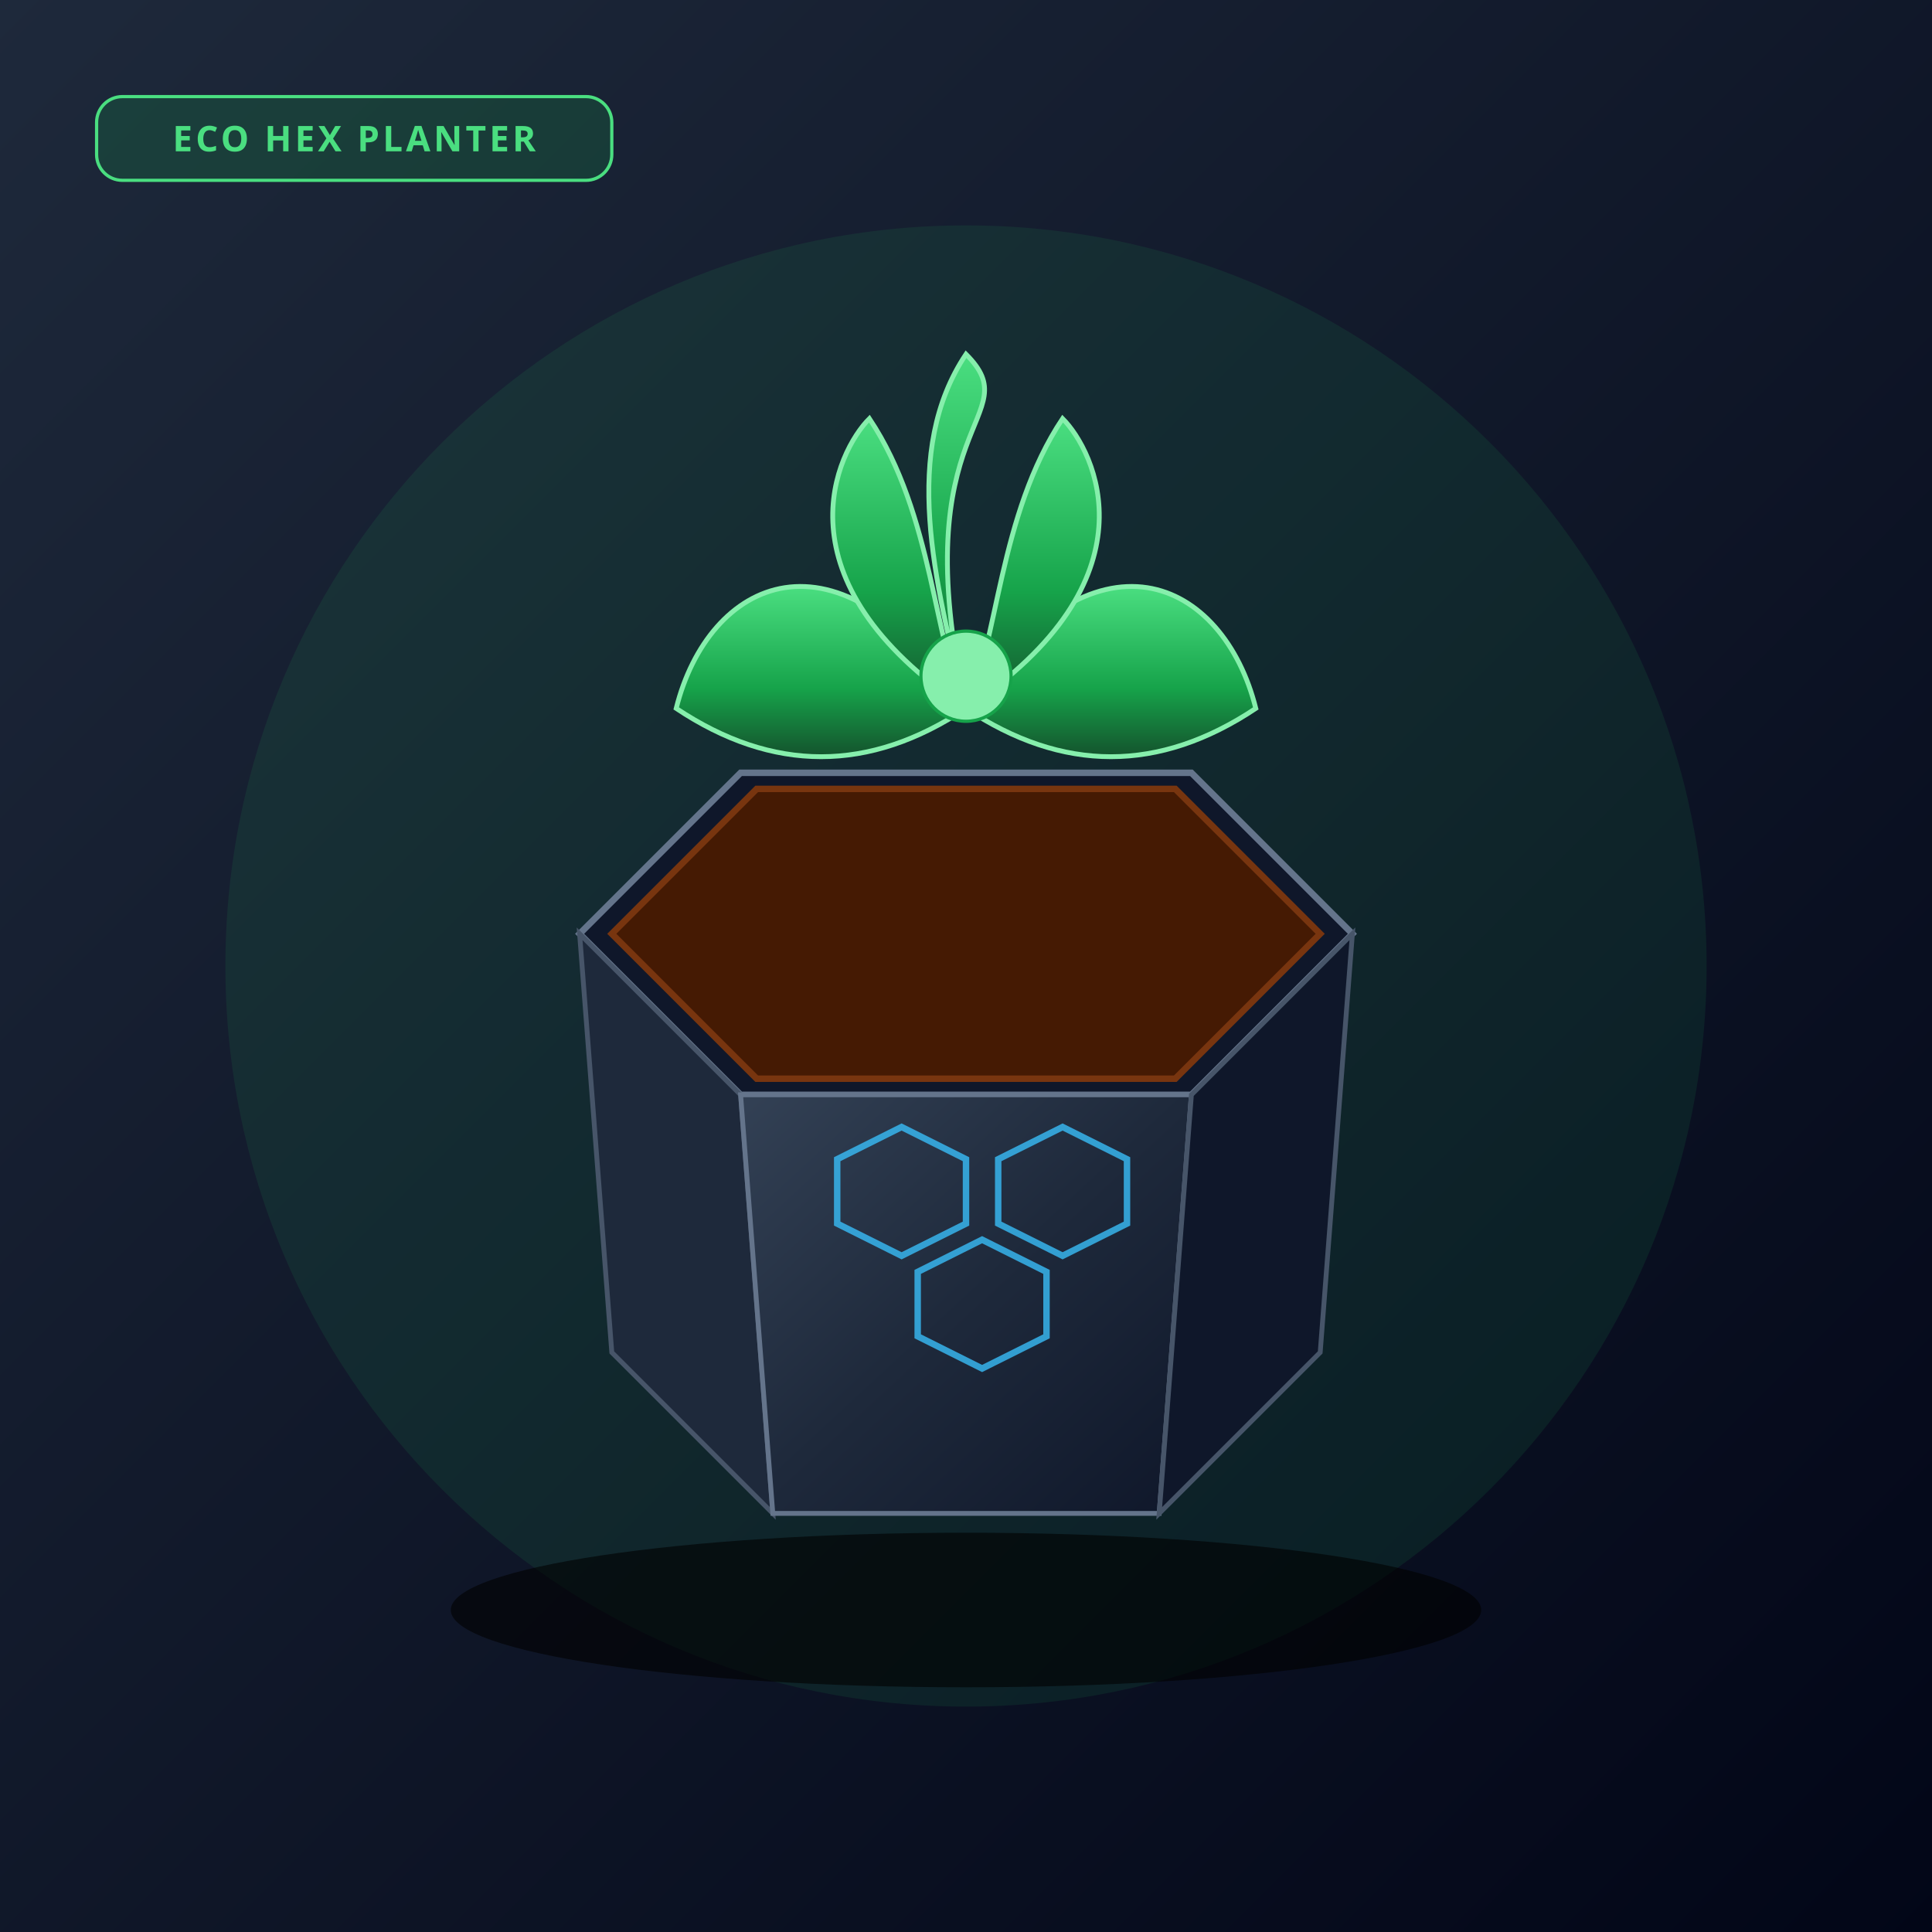
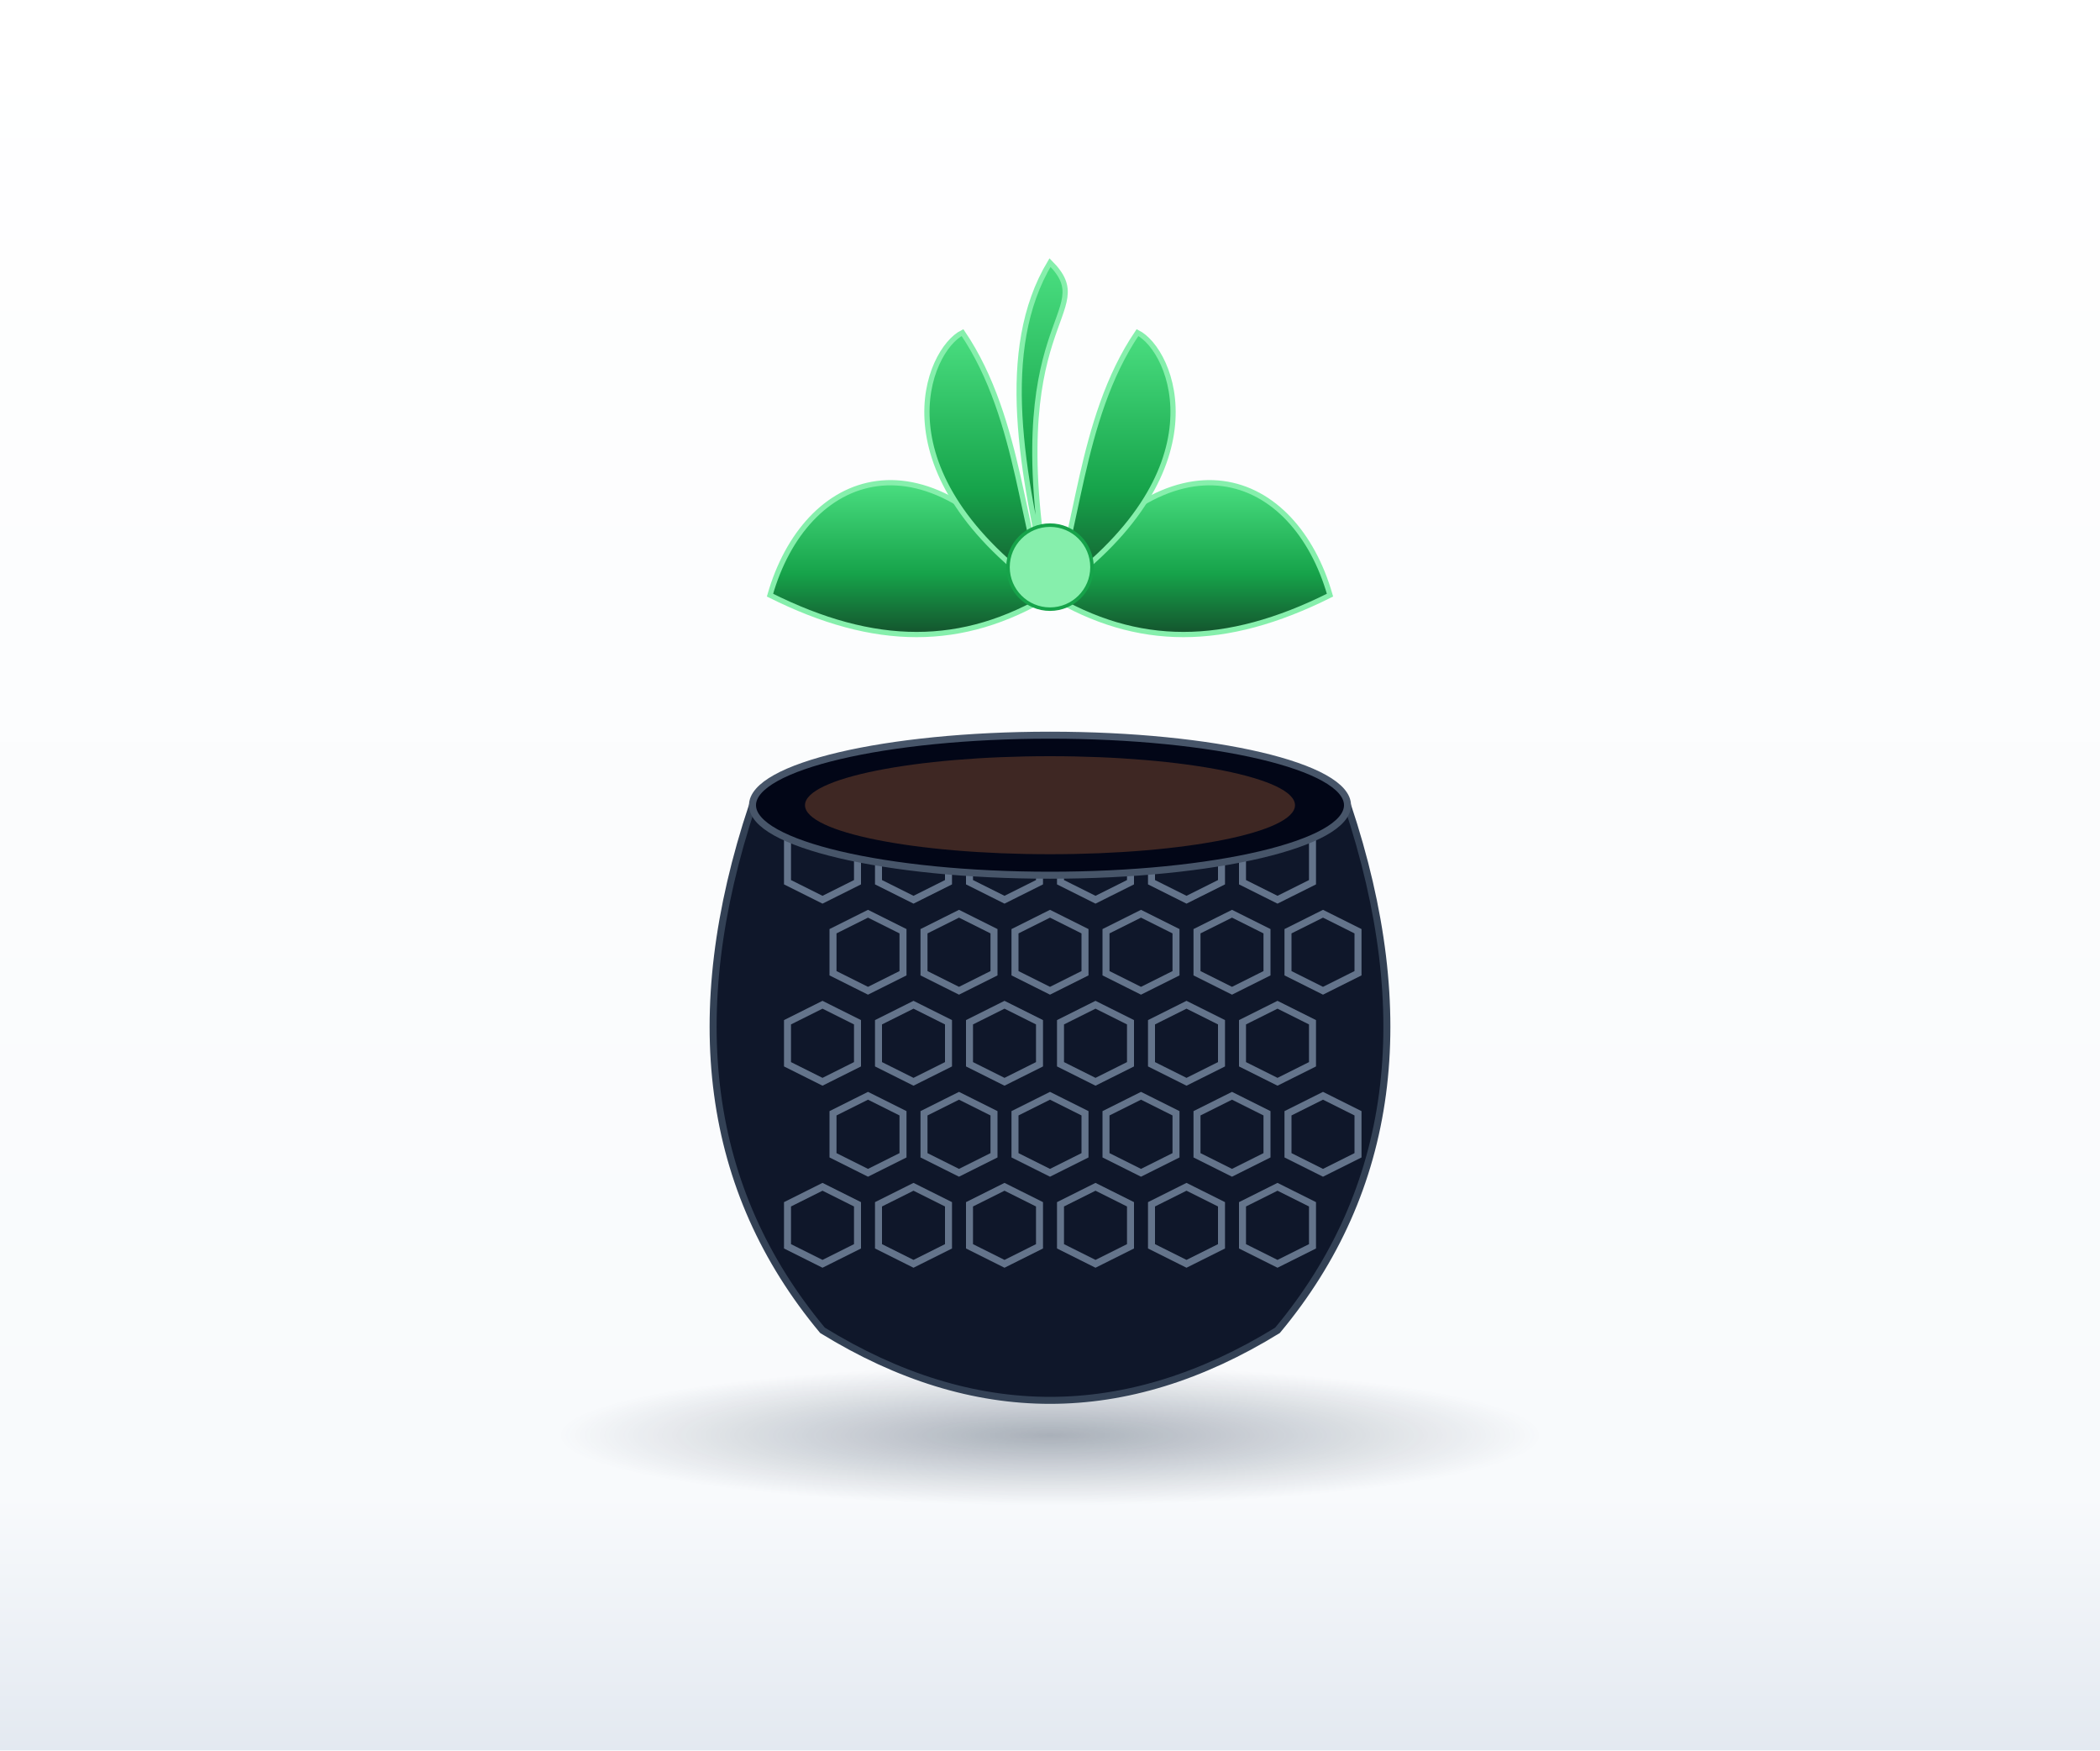
- <svg xmlns="http://www.w3.org/2000/svg" viewBox="0 0 600 600" width="100%" height="100%">
+ <svg xmlns="http://www.w3.org/2000/svg" viewBox="0 0 600 500" width="100%" height="100%">
  <defs>
-     <linearGradient id="bgPlant" x1="0%" y1="0%" x2="100%" y2="100%">
-       <stop offset="0%" stop-color="#1E293B" />
-       <stop offset="100%" stop-color="#020617" />
+     <linearGradient id="bgPlantStudio" x1="0%" y1="0%" x2="0%" y2="100%">
+       <stop offset="0%" stop-color="#FFFFFF" />
+       <stop offset="85%" stop-color="#F8FAFC" />
+       <stop offset="100%" stop-color="#E2E8F0" />
    </linearGradient>
-     <linearGradient id="succulent" x1="0%" y1="0%" x2="0%" y2="100%">
+     <radialGradient id="plantShadow" cx="50%" cy="50%" r="50%">
+       <stop offset="0%" stop-color="#334155" stop-opacity="0.4" />
+       <stop offset="100%" stop-color="#334155" stop-opacity="0" />
+     </radialGradient>
+     <linearGradient id="succulentGreen" x1="0%" y1="0%" x2="0%" y2="100%">
      <stop offset="0%" stop-color="#4ADE80" />
      <stop offset="60%" stop-color="#16A34A" />
      <stop offset="100%" stop-color="#14532D" />
    </linearGradient>
-     <linearGradient id="mattePot" x1="0%" y1="0%" x2="100%" y2="100%">
-       <stop offset="0%" stop-color="#334155" />
-       <stop offset="50%" stop-color="#1E293B" />
-       <stop offset="100%" stop-color="#0F172A" />
-     </linearGradient>
  </defs>
-   <rect width="600" height="600" fill="url(#bgPlant)" />
-   <circle cx="300" cy="300" r="230" fill="#22C55E" fill-opacity="0.1" />
-   <ellipse cx="300" cy="500" rx="160" ry="24" fill="#000" fill-opacity="0.6" />
-   <g transform="translate(300, 220)">
-     <path d="M0 0 C -40 -60, -80 -40, -90 0 C -60 20, -30 20, 0 0 Z" fill="url(#succulent)" stroke="#86EFAC" stroke-width="1.5" />
-     <path d="M0 0 C 40 -60, 80 -40, 90 0 C 60 20, 30 20, 0 0 Z" fill="url(#succulent)" stroke="#86EFAC" stroke-width="1.5" />
-     <path d="M0 0 C -20 -90, 20 -90, 0 -110 C -20 -80, -10 -40, 0 0 Z" fill="url(#succulent)" stroke="#86EFAC" stroke-width="1.5" />
-     <path d="M0 0 C -60 -40, -40 -80, -30 -90 C -10 -60, -10 -20, 0 0 Z" fill="url(#succulent)" stroke="#86EFAC" stroke-width="1.5" />
-     <path d="M0 0 C 60 -40, 40 -80, 30 -90 C 10 -60, 10 -20, 0 0 Z" fill="url(#succulent)" stroke="#86EFAC" stroke-width="1.5" />
-     <circle cx="0" cy="-10" r="14" fill="#86EFAC" stroke="#16A34A" />
+   <rect width="600" height="500" fill="url(#bgPlantStudio)" />
+   <ellipse cx="300" cy="410" rx="140" ry="20" fill="url(#plantShadow)" />
+   <g transform="translate(300, 170)">
+     <path d="M0 0 C -35 -50, -70 -35, -80 0 C -50 15, -25 15, 0 0 Z" fill="url(#succulentGreen)" stroke="#86EFAC" stroke-width="1.5" />
+     <path d="M0 0 C 35 -50, 70 -35, 80 0 C 50 15, 25 15, 0 0 Z" fill="url(#succulentGreen)" stroke="#86EFAC" stroke-width="1.5" />
+     <path d="M0 0 C -15 -80, 15 -80, 0 -95 C -15 -70, -8 -35, 0 0 Z" fill="url(#succulentGreen)" stroke="#86EFAC" stroke-width="1.5" />
+     <path d="M0 0 C -50 -35, -35 -70, -25 -75 C -8 -50, -8 -15, 0 0 Z" fill="url(#succulentGreen)" stroke="#86EFAC" stroke-width="1.5" />
+     <path d="M0 0 C 50 -35, 35 -70, 25 -75 C 8 -50, 8 -15, 0 0 Z" fill="url(#succulentGreen)" stroke="#86EFAC" stroke-width="1.5" />
+     <circle cx="0" cy="-8" r="12" fill="#86EFAC" stroke="#16A34A" />
  </g>
-   <g transform="translate(170, 220)">
-     <polygon points="60,20 200,20 250,70 200,120 60,120 10,70" fill="#0F172A" stroke="#64748B" stroke-width="2" />
-     <polygon points="65,25 195,25 240,70 195,115 65,115 20,70" fill="#451A03" stroke="#78350F" stroke-width="2" />
-     <polygon points="10,70 60,120 70,250 20,200" fill="#1E293B" stroke="#475569" stroke-width="1.5" />
-     <polygon points="60,120 200,120 190,250 70,250" fill="url(#mattePot)" stroke="#64748B" stroke-width="1.5" />
-     <polygon points="200,120 250,70 240,200 190,250" fill="#0F172A" stroke="#475569" stroke-width="1.5" />
-     <path d="M90 140 L110 130 L130 140 L130 160 L110 170 L90 160 Z" fill="none" stroke="#38BDF8" stroke-width="2" opacity="0.8" />
-     <path d="M140 140 L160 130 L180 140 L180 160 L160 170 L140 160 Z" fill="none" stroke="#38BDF8" stroke-width="2" opacity="0.8" />
-     <path d="M115 175 L135 165 L155 175 L155 195 L135 205 L115 195 Z" fill="none" stroke="#38BDF8" stroke-width="2" opacity="0.8" />
+   <g transform="translate(185, 170)">
+     <path d="M30 60 Q 0 150 50 210 Q 115 250 180 210 Q 230 150 200 60 Z" fill="#0F172A" stroke="#334155" stroke-width="2" />
+     <polygon points="40,70 50,65 60,70 60,82 50,87 40,82" fill="none" stroke="#64748B" stroke-width="2" />
+     <polygon points="66,70 76,65 86,70 86,82 76,87 66,82" fill="none" stroke="#64748B" stroke-width="2" />
+     <polygon points="92,70 102,65 112,70 112,82 102,87 92,82" fill="none" stroke="#64748B" stroke-width="2" />
+     <polygon points="118,70 128,65 138,70 138,82 128,87 118,82" fill="none" stroke="#64748B" stroke-width="2" />
+     <polygon points="144,70 154,65 164,70 164,82 154,87 144,82" fill="none" stroke="#64748B" stroke-width="2" />
+     <polygon points="170,70 180,65 190,70 190,82 180,87 170,82" fill="none" stroke="#64748B" stroke-width="2" />
+     <polygon points="53,96 63,91 73,96 73,108 63,113 53,108" fill="none" stroke="#64748B" stroke-width="2" />
+     <polygon points="79,96 89,91 99,96 99,108 89,113 79,108" fill="none" stroke="#64748B" stroke-width="2" />
+     <polygon points="105,96 115,91 125,96 125,108 115,113 105,108" fill="none" stroke="#64748B" stroke-width="2" />
+     <polygon points="131,96 141,91 151,96 151,108 141,113 131,108" fill="none" stroke="#64748B" stroke-width="2" />
+     <polygon points="157,96 167,91 177,96 177,108 167,113 157,108" fill="none" stroke="#64748B" stroke-width="2" />
+     <polygon points="183,96 193,91 203,96 203,108 193,113 183,108" fill="none" stroke="#64748B" stroke-width="2" />
+     <polygon points="40,122 50,117 60,122 60,134 50,139 40,134" fill="none" stroke="#64748B" stroke-width="2" />
+     <polygon points="66,122 76,117 86,122 86,134 76,139 66,134" fill="none" stroke="#64748B" stroke-width="2" />
+     <polygon points="92,122 102,117 112,122 112,134 102,139 92,134" fill="none" stroke="#64748B" stroke-width="2" />
+     <polygon points="118,122 128,117 138,122 138,134 128,139 118,134" fill="none" stroke="#64748B" stroke-width="2" />
+     <polygon points="144,122 154,117 164,122 164,134 154,139 144,134" fill="none" stroke="#64748B" stroke-width="2" />
+     <polygon points="170,122 180,117 190,122 190,134 180,139 170,134" fill="none" stroke="#64748B" stroke-width="2" />
+     <polygon points="53,148 63,143 73,148 73,160 63,165 53,160" fill="none" stroke="#64748B" stroke-width="2" />
+     <polygon points="79,148 89,143 99,148 99,160 89,165 79,160" fill="none" stroke="#64748B" stroke-width="2" />
+     <polygon points="105,148 115,143 125,148 125,160 115,165 105,160" fill="none" stroke="#64748B" stroke-width="2" />
+     <polygon points="131,148 141,143 151,148 151,160 141,165 131,160" fill="none" stroke="#64748B" stroke-width="2" />
+     <polygon points="157,148 167,143 177,148 177,160 167,165 157,160" fill="none" stroke="#64748B" stroke-width="2" />
+     <polygon points="183,148 193,143 203,148 203,160 193,165 183,160" fill="none" stroke="#64748B" stroke-width="2" />
+     <polygon points="40,174 50,169 60,174 60,186 50,191 40,186" fill="none" stroke="#64748B" stroke-width="2" />
+     <polygon points="66,174 76,169 86,174 86,186 76,191 66,186" fill="none" stroke="#64748B" stroke-width="2" />
+     <polygon points="92,174 102,169 112,174 112,186 102,191 92,186" fill="none" stroke="#64748B" stroke-width="2" />
+     <polygon points="118,174 128,169 138,174 138,186 128,191 118,186" fill="none" stroke="#64748B" stroke-width="2" />
+     <polygon points="144,174 154,169 164,174 164,186 154,191 144,186" fill="none" stroke="#64748B" stroke-width="2" />
+     <polygon points="170,174 180,169 190,174 190,186 180,191 170,186" fill="none" stroke="#64748B" stroke-width="2" />
+     <ellipse cx="115" cy="60" rx="85" ry="20" fill="#020617" stroke="#475569" stroke-width="2" />
+     <ellipse cx="115" cy="60" rx="70" ry="14" fill="#3E2723" />
  </g>
-   <rect x="30" y="30" rx="8" width="160" height="26" fill="#16A34A" fill-opacity="0.2" stroke="#4ADE80" stroke-width="1" />
-   <text x="110" y="47" fill="#4ADE80" font-family="system-ui, sans-serif" font-size="11" font-weight="700" text-anchor="middle" letter-spacing="1">ECO HEX PLANTER</text>
</svg>
